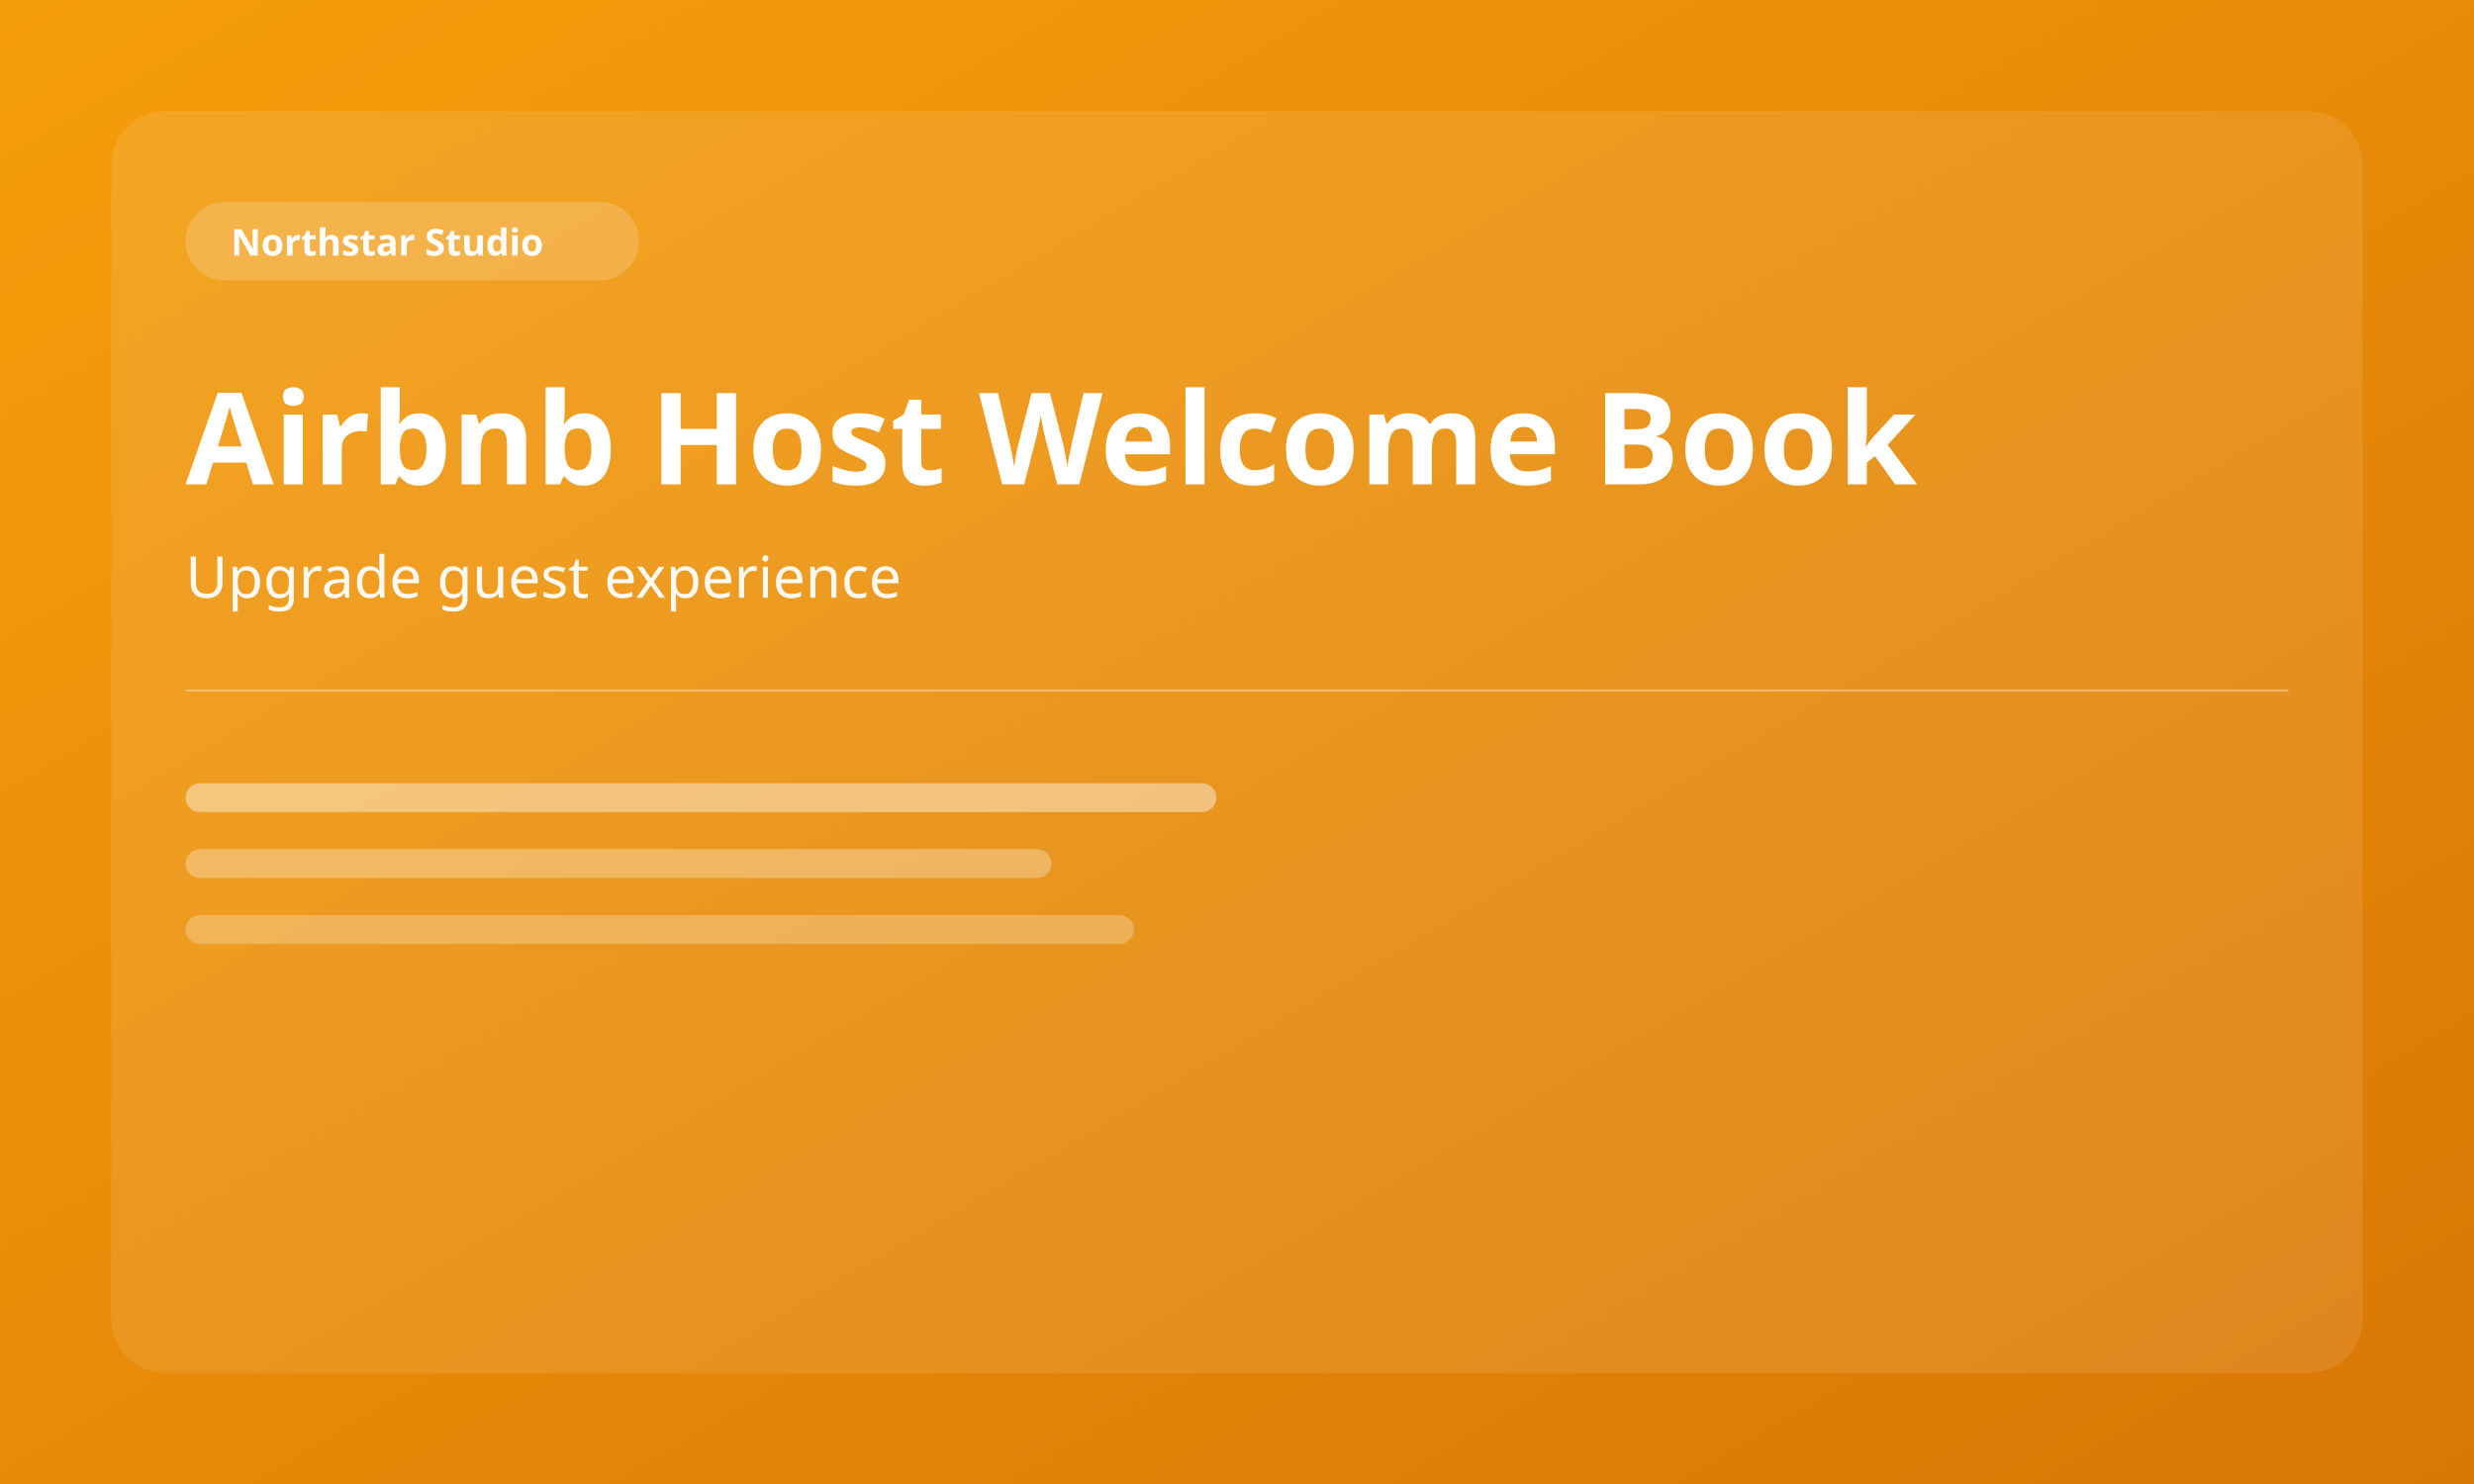
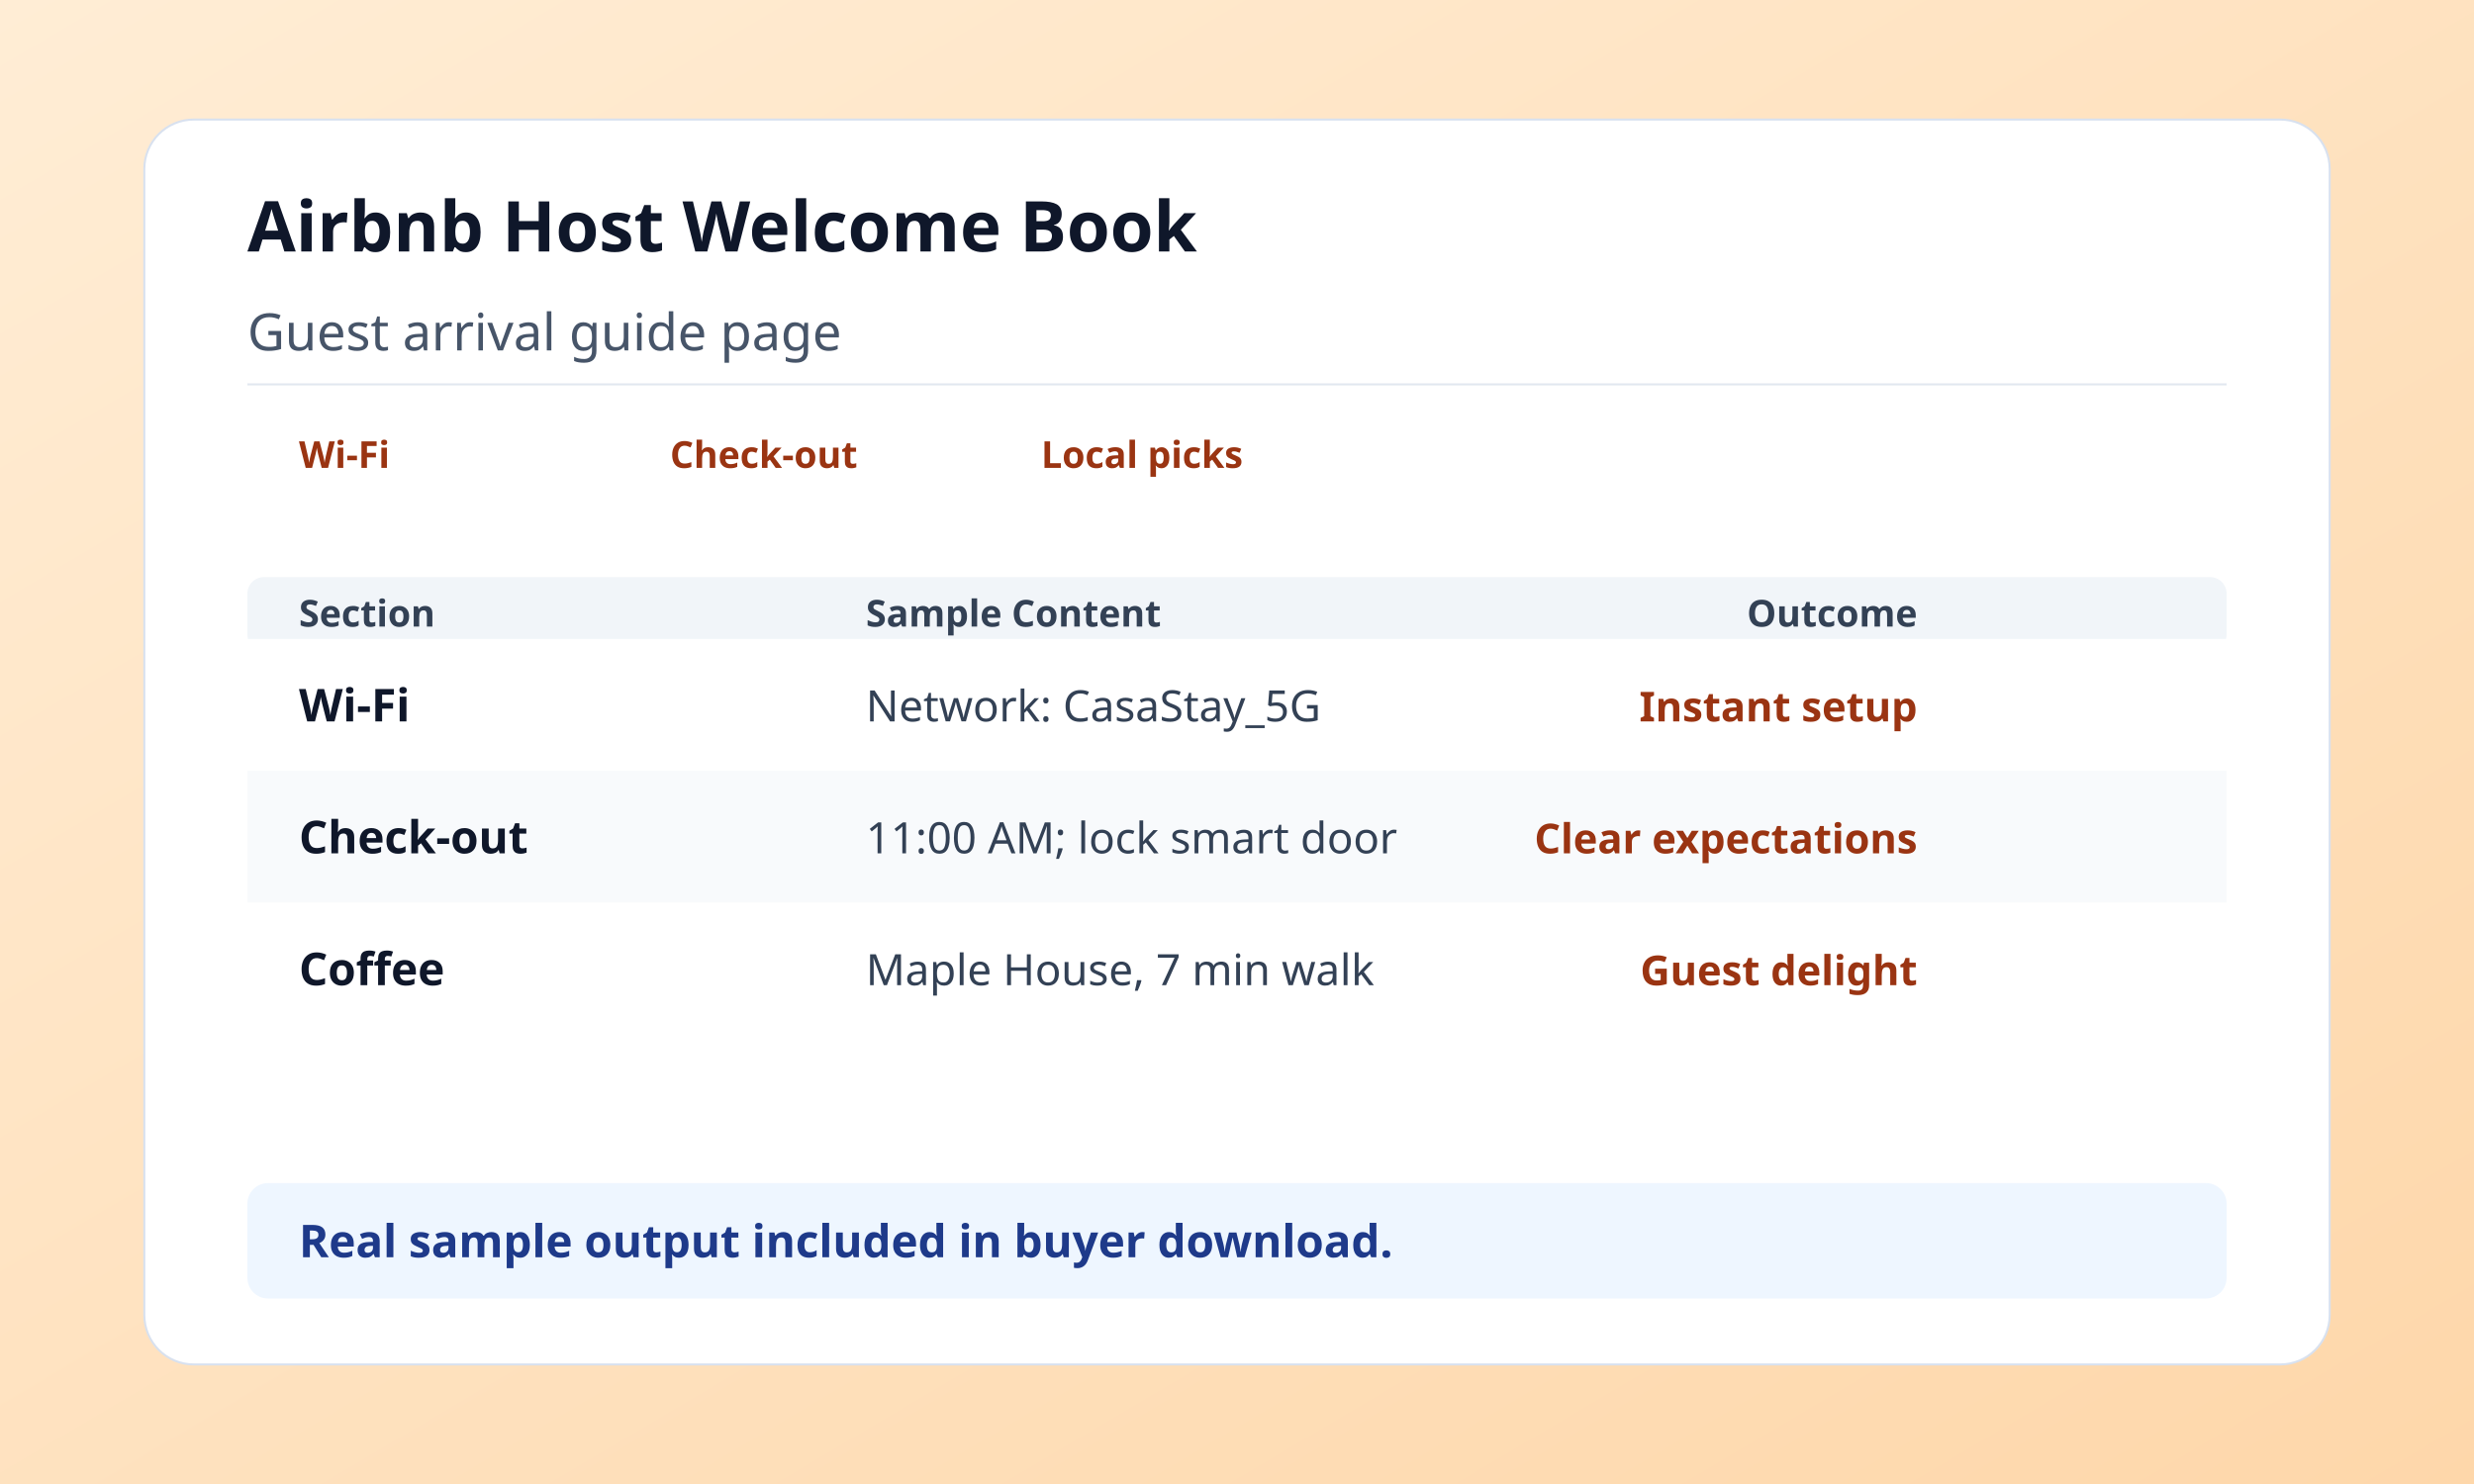
<svg xmlns="http://www.w3.org/2000/svg" width="1200" height="720" viewBox="0 0 1200 720" role="img" aria-label="Airbnb Host Welcome Book">
  <defs>
    <linearGradient id="bg" x1="0" y1="0" x2="1" y2="1">
-       <stop offset="0%" stop-color="#f59e0b" />
-       <stop offset="100%" stop-color="#d97706" />
+       <stop offset="0%" stop-color="#ffedd5" />
+       <stop offset="100%" stop-color="#fed7aa" />
    </linearGradient>
  </defs>
  <rect width="1200" height="720" fill="url(#bg)" />
-   <rect x="54" y="54" width="1092" height="612" rx="26" fill="rgba(255,255,255,0.10)" />
-   <rect x="90" y="98" width="220" height="38" rx="19" fill="rgba(255,255,255,0.18)" />
-   <text x="112" y="124" fill="white" font-size="18" font-family="Avenir Next,Segoe UI,sans-serif" font-weight="700">Northstar Studio</text>
-   <text x="90" y="235" fill="white" font-size="62" font-family="Avenir Next,Segoe UI,sans-serif" font-weight="800">Airbnb Host Welcome Book</text>
-   <text x="90" y="290" fill="white" font-size="28" font-family="Avenir Next,Segoe UI,sans-serif" opacity="0.94">Upgrade guest experience</text>
-   <line x1="90" y1="335" x2="1110" y2="335" stroke="rgba(255,255,255,0.35)" />
-   <rect x="90" y="380" width="500" height="14" rx="7" fill="rgba(255,255,255,0.42)" />
-   <rect x="90" y="412" width="420" height="14" rx="7" fill="rgba(255,255,255,0.30)" />
-   <rect x="90" y="444" width="460" height="14" rx="7" fill="rgba(255,255,255,0.25)" />
+   <rect x="70" y="58" width="1060" height="604" rx="24" fill="#ffffff" stroke="#d8e1ef" />
+   <text x="120" y="122" fill="#0f172a" font-size="34" font-family="Avenir Next,Segoe UI,sans-serif" font-weight="800">Airbnb Host Welcome Book</text>
+   <text x="120" y="170" fill="#475569" font-size="25" font-family="Avenir Next,Segoe UI,sans-serif">Guest arrival guide page</text>
+   <rect x="120" y="186" width="960" height="1" fill="#e2e8f0" />
+   <rect x="130" y="205" width="164" height="34" rx="17" fill="#ffffff" />
+   <text x="145" y="227" fill="#9a3412" font-size="18" font-family="Avenir Next,Segoe UI,sans-serif" font-weight="700">Wi-Fi</text>
+   <rect x="310" y="205" width="164" height="34" rx="17" fill="#ffffff" />
+   <text x="325" y="227" fill="#9a3412" font-size="18" font-family="Avenir Next,Segoe UI,sans-serif" font-weight="700">Check-out</text>
+   <rect x="490" y="205" width="164" height="34" rx="17" fill="#ffffff" />
+   <text x="505" y="227" fill="#9a3412" font-size="18" font-family="Avenir Next,Segoe UI,sans-serif" font-weight="700">Local picks</text>
+   <rect x="120" y="280" width="960" height="36" rx="8" fill="#f1f5f9" />
+   <text x="145" y="304" fill="#334155" font-size="18" font-family="Avenir Next,Segoe UI,sans-serif" font-weight="700">Section</text>
+   <text x="420" y="304" fill="#334155" font-size="18" font-family="Avenir Next,Segoe UI,sans-serif" font-weight="700">Sample Content</text>
+   <text x="930" y="304" fill="#334155" font-size="18" font-family="Avenir Next,Segoe UI,sans-serif" font-weight="700" text-anchor="end">Outcome</text>
+   <rect x="120" y="310" width="960" height="64" fill="#ffffff" />
+   <text x="145" y="350" fill="#0f172a" font-size="22" font-family="Avenir Next,Segoe UI,sans-serif" font-weight="700">Wi-Fi</text>
+   <text x="420" y="350" fill="#334155" font-size="21" font-family="Avenir Next,Segoe UI,sans-serif">Network: CasaStay_5G</text>
+   <text x="930" y="350" fill="#9a3412" font-size="20" font-family="Avenir Next,Segoe UI,sans-serif" font-weight="700" text-anchor="end">Instant setup</text>
+   <rect x="120" y="374" width="960" height="64" fill="#f8fafc" />
+   <text x="145" y="414" fill="#0f172a" font-size="22" font-family="Avenir Next,Segoe UI,sans-serif" font-weight="700">Check-out</text>
+   <text x="420" y="414" fill="#334155" font-size="21" font-family="Avenir Next,Segoe UI,sans-serif">11:00 AM; lock smart door</text>
+   <text x="930" y="414" fill="#9a3412" font-size="20" font-family="Avenir Next,Segoe UI,sans-serif" font-weight="700" text-anchor="end">Clear expectations</text>
+   <rect x="120" y="438" width="960" height="64" fill="#ffffff" />
+   <text x="145" y="478" fill="#0f172a" font-size="22" font-family="Avenir Next,Segoe UI,sans-serif" font-weight="700">Coffee</text>
+   <text x="420" y="478" fill="#334155" font-size="21" font-family="Avenir Next,Segoe UI,sans-serif">Maple House, 7 min walk</text>
+   <text x="930" y="478" fill="#9a3412" font-size="20" font-family="Avenir Next,Segoe UI,sans-serif" font-weight="700" text-anchor="end">Guest delight</text>
+   <rect x="120" y="574" width="960" height="56" rx="10" fill="#eef6ff" />
+   <text x="145" y="610" fill="#1e3a8a" font-size="22" font-family="Avenir Next,Segoe UI,sans-serif" font-weight="700">Real sample output included in buyer download.</text>
</svg>
